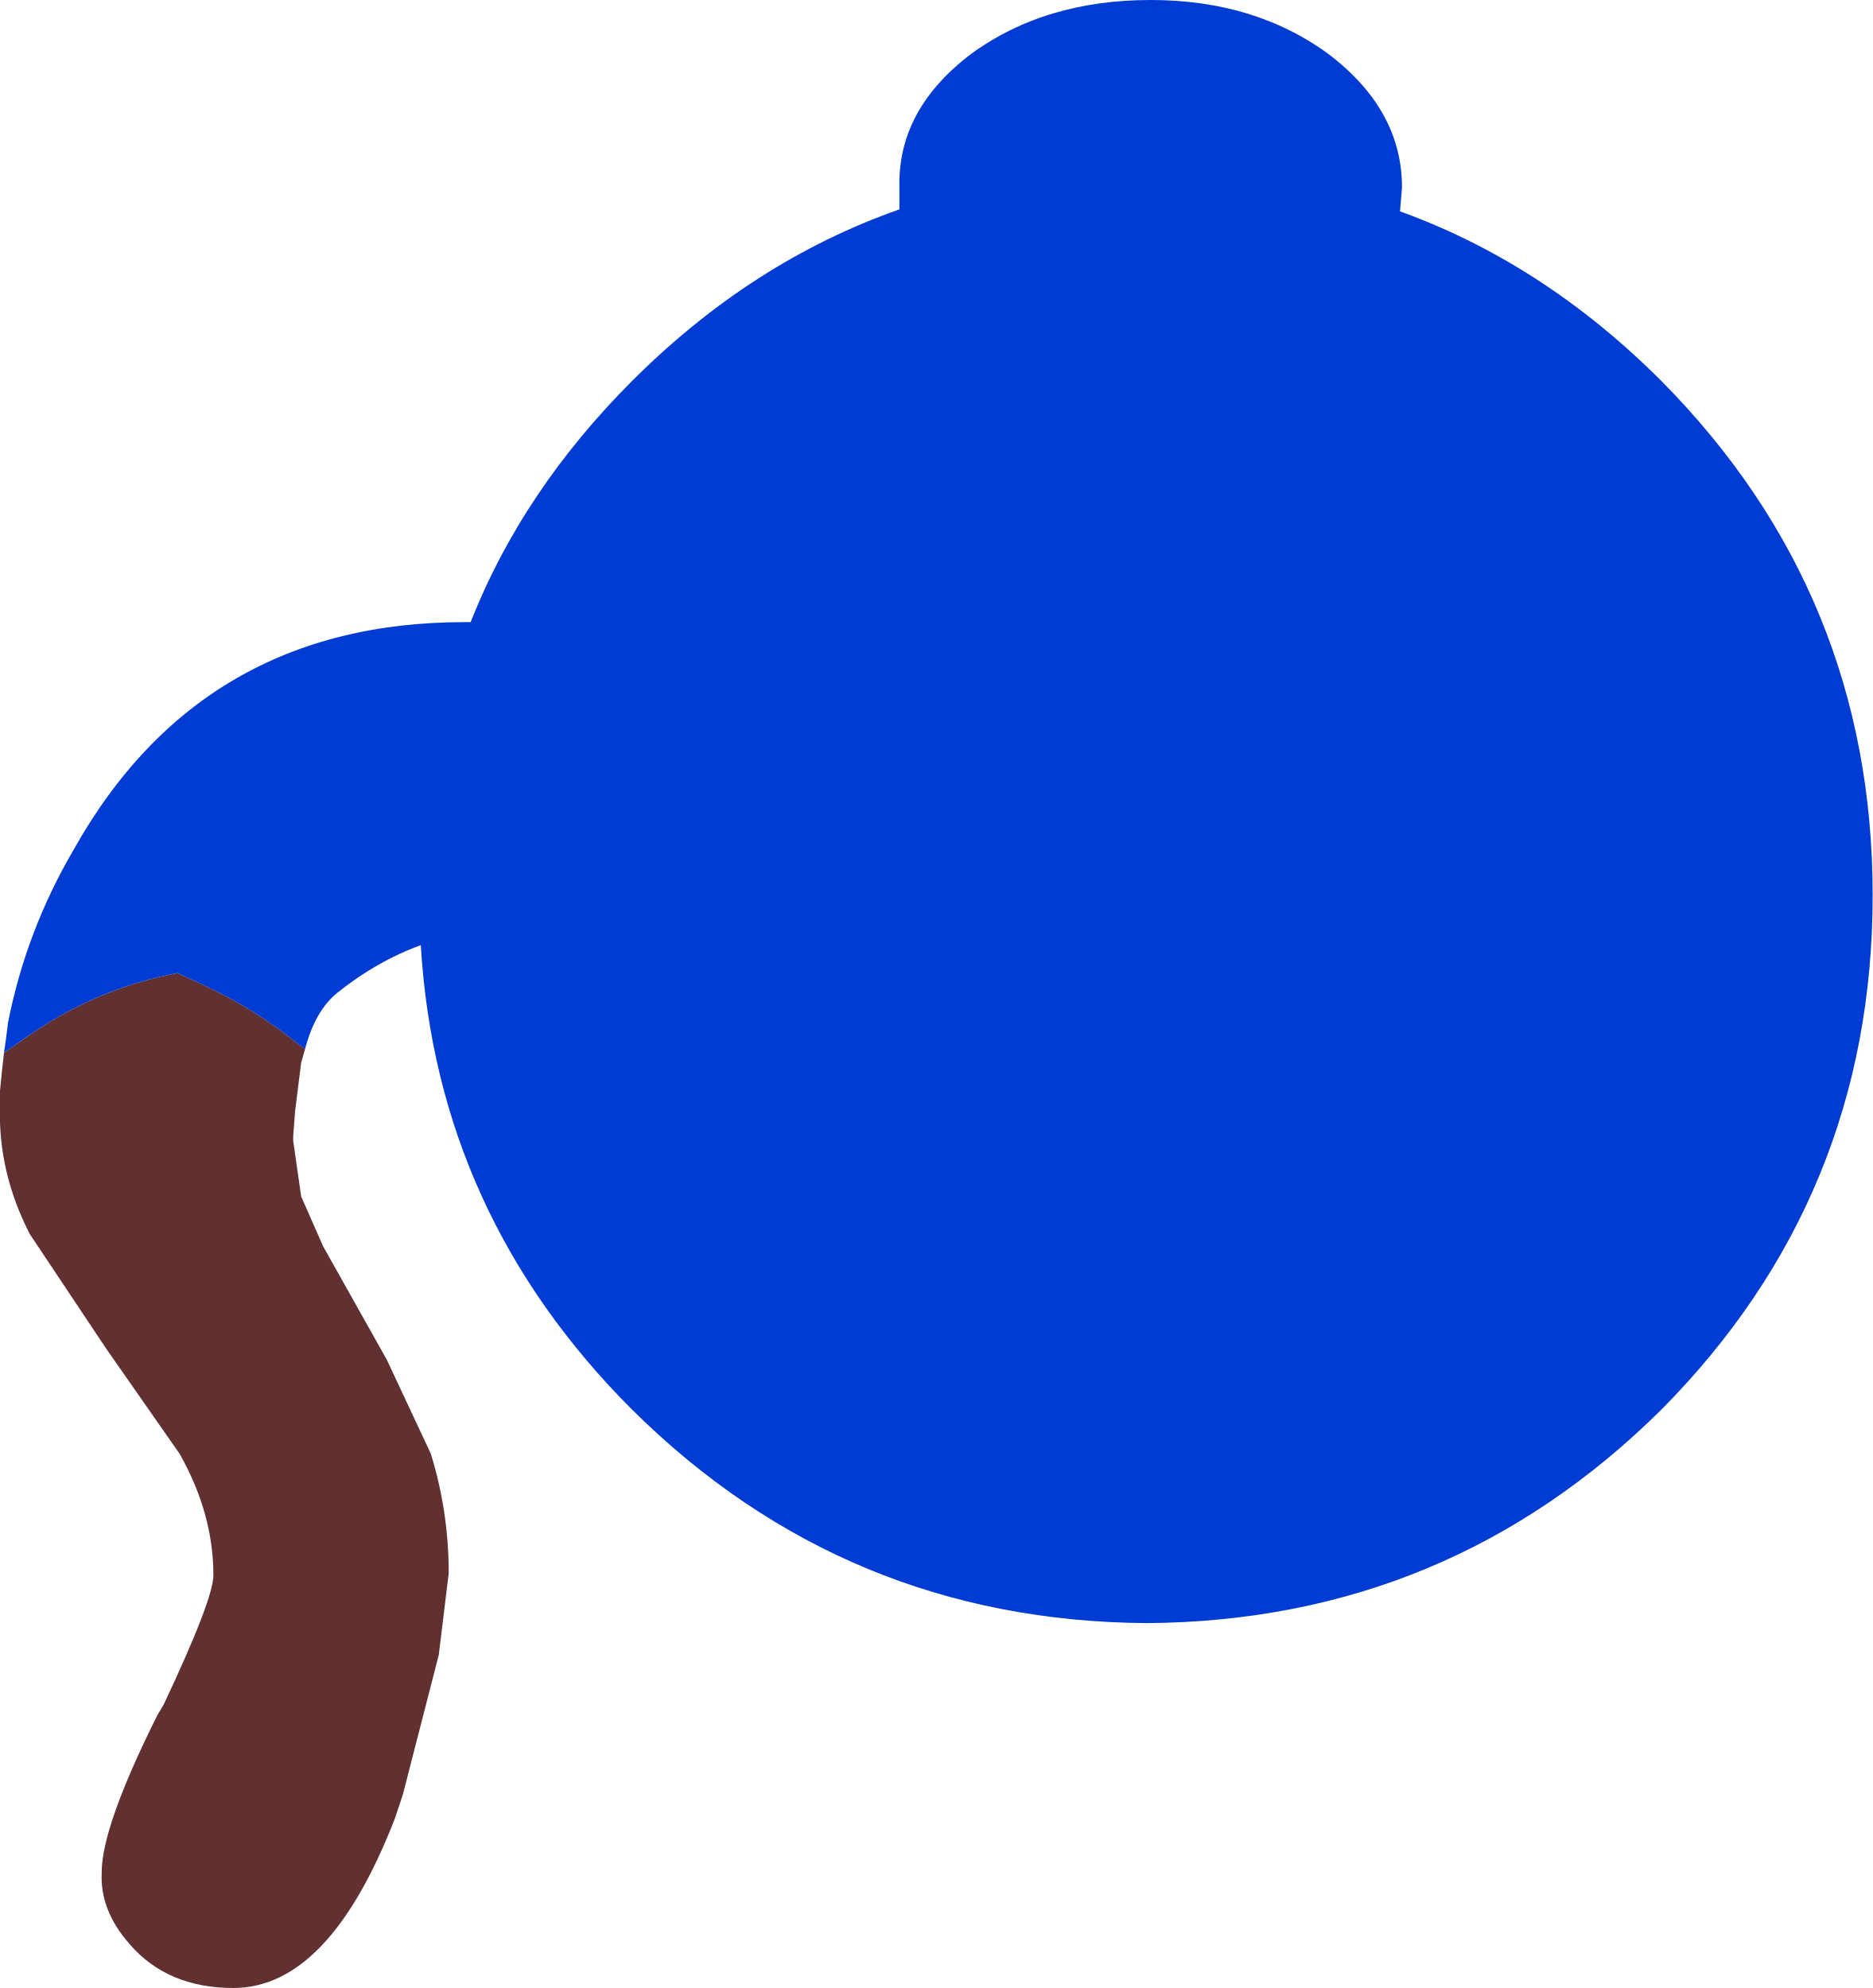
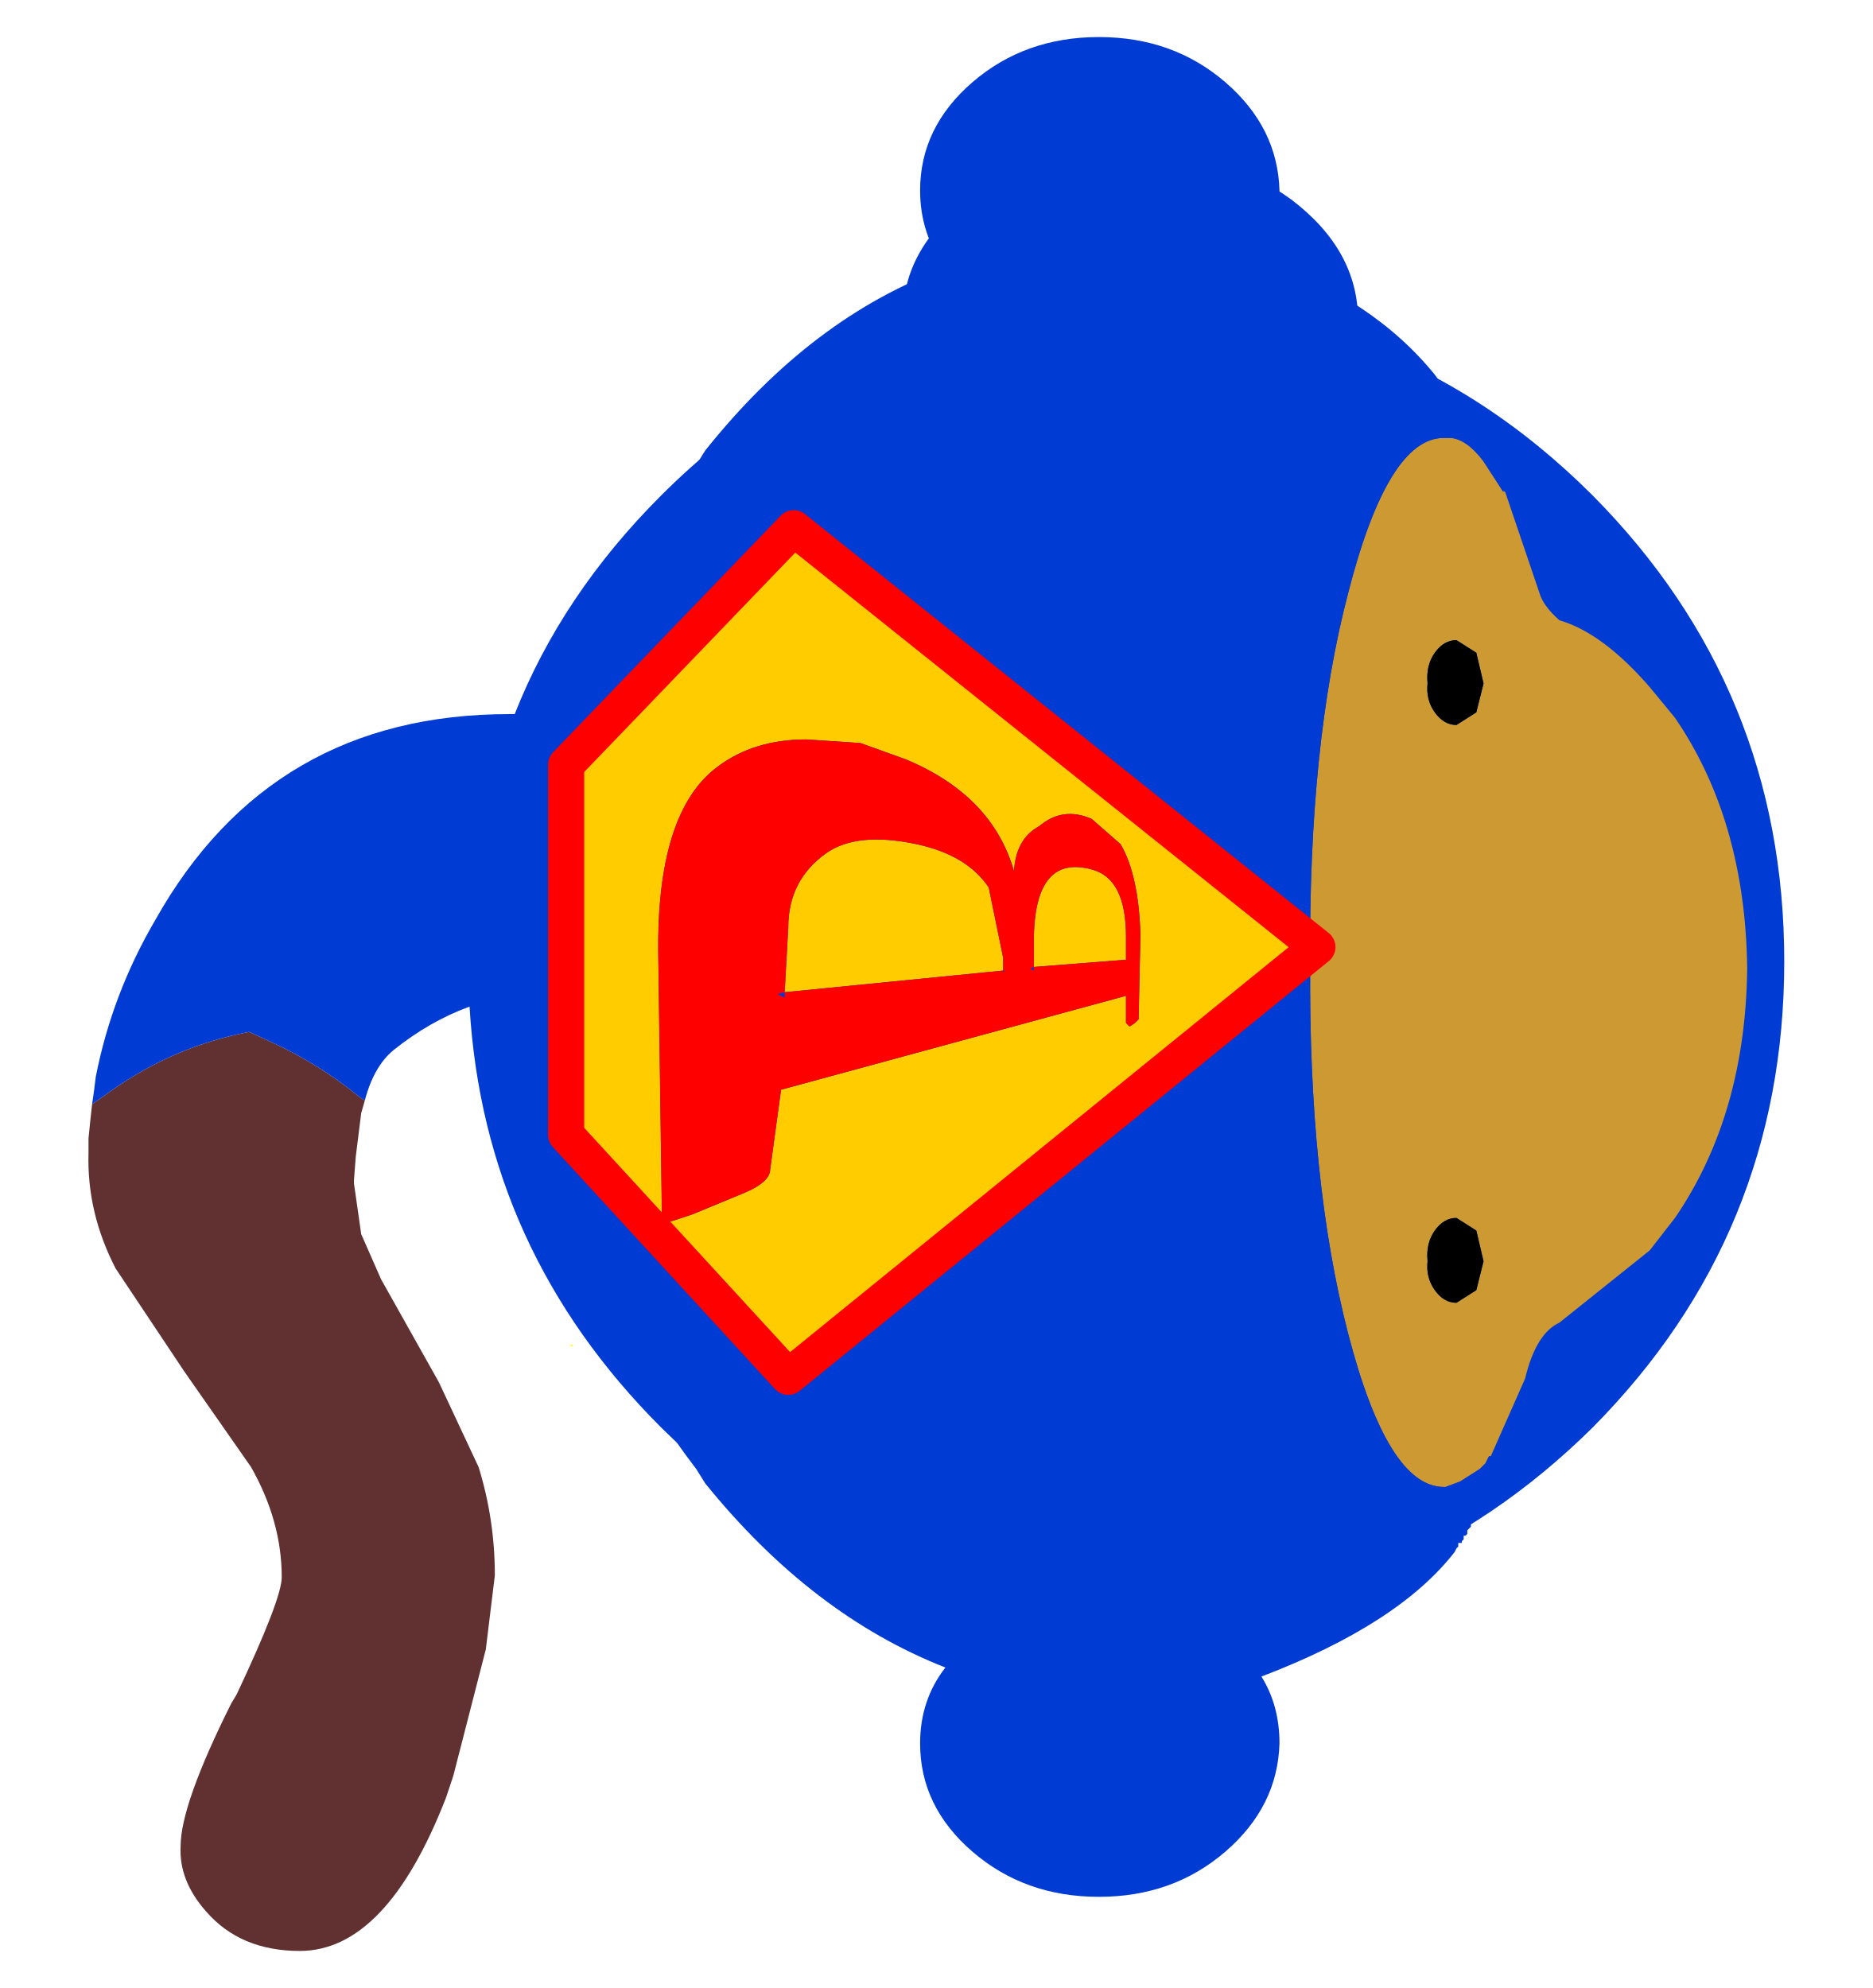
- <svg xmlns="http://www.w3.org/2000/svg" height="49.85px" width="46.95px">
-   <g transform="matrix(1.0, 0.0, 0.0, 1.0, 23.35, 16.5)">
-     <path d="M-15.7 9.8 L-15.8 10.15 -15.95 11.35 -16.0 12.0 -16.0 12.1 -15.8 13.5 -15.25 14.75 -13.65 17.6 -12.55 19.95 Q-12.1 21.4 -12.1 22.95 L-12.35 25.0 -13.25 28.5 -13.45 29.1 Q-15.1 33.35 -17.5 33.35 -19.15 33.35 -20.1 32.25 -20.85 31.4 -20.8 30.45 -20.8 29.3 -19.4 26.5 L-19.25 26.25 Q-18.0 23.6 -18.0 23.0 -18.0 21.45 -18.85 19.95 L-20.7 17.3 -22.6 14.45 Q-23.4 12.9 -23.35 11.25 L-23.35 10.85 -23.3 10.35 -23.25 9.9 -22.75 9.55 Q-21.0 8.3 -18.9 7.9 L-18.25 8.2 Q-16.95 8.8 -15.85 9.7 L-15.7 9.8" fill="#613030" fill-rule="evenodd" stroke="none" />
-     <path d="M-23.25 9.9 L-23.2 9.55 -23.15 9.15 Q-22.7 6.85 -21.5 4.8 -18.3 -0.9 -11.7 -0.9 L-11.55 -0.9 Q-10.25 -4.2 -7.5 -6.95 -4.5 -9.95 -0.8 -11.25 L-0.8 -11.8 Q-0.85 -13.75 1.0 -15.15 2.85 -16.5 5.5 -16.5 8.1 -16.5 9.95 -15.15 11.8 -13.75 11.8 -11.8 L11.75 -11.2 Q15.35 -9.9 18.3 -6.95 23.6 -1.6 23.6 5.95 23.6 13.5 18.3 18.85 12.95 24.15 5.4 24.2 -2.15 24.15 -7.5 18.85 -12.4 13.95 -12.8 7.2 -13.9 7.6 -14.9 8.4 -15.45 8.85 -15.7 9.8 L-15.85 9.7 Q-16.95 8.8 -18.25 8.2 L-18.9 7.9 Q-21.0 8.3 -22.75 9.55 L-23.25 9.9" fill="#003bd4" fill-rule="evenodd" stroke="none" />
+ <svg xmlns="http://www.w3.org/2000/svg" height="49.85px" width="46.95px" version="1.1" id="svg276">
+   <defs id="defs280" />
+   <g id="g372" transform="matrix(0.9055266,0,0,0.9055266,2.219096,3.780283)">
+     <g transform="translate(23.35,16.5)" id="g274">
+       <path d="m -15.7,9.8 -0.1,0.35 -0.15,1.2 L -16,12 v 0.1 l 0.2,1.4 0.55,1.25 1.6,2.85 1.1,2.35 q 0.45,1.45 0.45,3 l -0.25,2.05 -0.9,3.5 -0.2,0.6 q -1.65,4.25 -4.05,4.25 -1.65,0 -2.6,-1.1 -0.75,-0.85 -0.7,-1.8 0,-1.15 1.4,-3.95 l 0.15,-0.25 Q -18,23.6 -18,23 q 0,-1.55 -0.85,-3.05 l -1.85,-2.65 -1.9,-2.85 q -0.8,-1.55 -0.75,-3.2 v -0.4 l 0.05,-0.5 0.05,-0.45 0.5,-0.35 Q -21,8.3 -18.9,7.9 l 0.65,0.3 q 1.3,0.6 2.4,1.5 l 0.15,0.1" fill="#613030" fill-rule="evenodd" stroke="none" id="path270" />
+       <path d="m -23.25,9.9 0.05,-0.35 0.05,-0.4 q 0.45,-2.3 1.65,-4.35 3.2,-5.7 9.8,-5.7 h 0.15 q 1.3,-3.3 4.05,-6.05 3,-3 6.7,-4.3 v -0.55 q -0.05,-1.95 1.8,-3.35 1.85,-1.35 4.5,-1.35 2.6,0 4.45,1.35 1.85,1.4 1.85,3.35 l -0.05,0.6 q 3.6,1.3 6.55,4.25 5.3,5.35 5.3,12.9 0,7.55 -5.3,12.9 -5.35,5.3 -12.9,5.35 -7.55,-0.05 -12.9,-5.35 -4.9,-4.9 -5.3,-11.65 -1.1,0.4 -2.1,1.2 -0.55,0.45 -0.8,1.4 l -0.15,-0.1 q -1.1,-0.9 -2.4,-1.5 L -18.9,7.9 q -2.1,0.4 -3.85,1.65 l -0.5,0.35" fill="#003bd4" fill-rule="evenodd" stroke="none" id="path272" />
+     </g>
+     <g transform="translate(23.92458,16.85148)" id="g296">
+       <path d="M -6.4,9.2 V 9.15 l 0.05,0.1 0.15,0.2 v 0.1 0.15 l -0.05,0.1 -0.1,0.1 -0.05,0.15 -0.05,0.1 -0.05,0.1 -0.15,0.15 -0.05,0.1 V 10.45 10.35 10.2 10.1 10 9.8 9.7 l 0.15,-0.15 v -0.1 l 0.1,-0.1 0.05,-0.15 m -3.7,-6.55 h 0.05 0.55 l 0.1,0.1 0.15,0.1 0.1,0.15 0.2,0.1 0.05,0.1 V 3.35 L -8.95,3.5 V 3.65 3.75 4 4.1 4.2 4.35 4.45 4.7 4.8 4.9 L -9.1,5.1 -9.15,5.2 -9.2,5.35 -9.35,5.45 -9.45,5.55 -9.5,5.7 -9.6,5.8 -9.75,5.9 -10.05,6 -10.1,6.05 -10.15,6.1 -10.35,6.05 -10.55,6 -10.8,5.9 -10.85,5.85 -10.95,5.75 -11.1,5.65 V 5.45 5.35 L -11.15,5.2 -11.2,5.1 -11.25,5 V 4.85 4.75 4.65 4.5 4.4 4.3 4.15 3.85 3.75 l 0.05,-0.1 0.05,-0.15 0.05,-0.1 V 3.3 3.15 l 0.15,-0.1 0.05,-0.1 h 0.2 l 0.2,-0.1 0.1,-0.05 0.05,-0.05 0.25,-0.1 m -0.5,13.6 0.05,-0.05 0.05,0.05 h -0.05 -0.05" fill="#ffff00" fill-rule="evenodd" stroke="none" id="path282" />
+       <path d="m 15.3,-7.4 0.95,2.8 q 0.1,0.35 0.55,0.75 1.2,0.35 2.5,1.85 l 0.7,0.85 q 1.95,2.85 2,6.95 -0.05,4.05 -2,6.9 l -0.7,0.9 -2.5,2 q -0.65,0.3 -0.95,1.55 L 14.9,19.3 h -0.05 l -0.1,0.2 -0.15,0.15 -0.55,0.35 -0.4,0.15 H 13.6 q -1.55,0 -2.65,-4.25 Q 9.85,11.65 9.9,5.65 9.85,-0.4 10.95,-4.6 q 1.1,-4.3 2.65,-4.3 h 0.15 0.05 q 0.45,0.05 0.9,0.65 l 0.55,0.85 v -0.05 l 0.05,0.05 m -0.8,22.1 0.2,-0.8 -0.2,-0.85 -0.55,-0.35 q -0.35,0 -0.6,0.35 -0.25,0.35 -0.2,0.85 -0.05,0.45 0.2,0.8 0.25,0.35 0.6,0.35 L 14.5,14.7 m -0.55,-18 q -0.35,0 -0.6,0.35 -0.25,0.35 -0.2,0.85 -0.05,0.45 0.2,0.8 0.25,0.35 0.6,0.35 L 14.5,-1.3 14.7,-2.1 14.5,-2.95 13.95,-3.3" fill="#cc9933" fill-rule="evenodd" stroke="none" id="path284" />
+       <path d="m 13.95,-3.3 0.55,0.35 0.2,0.85 -0.2,0.8 -0.55,0.35 q -0.35,0 -0.6,-0.35 -0.25,-0.35 -0.2,-0.8 -0.05,-0.5 0.2,-0.85 0.25,-0.35 0.6,-0.35 m 0.55,18 -0.55,0.35 q -0.35,0 -0.6,-0.35 -0.25,-0.35 -0.2,-0.8 -0.05,-0.5 0.2,-0.85 0.25,-0.35 0.6,-0.35 l 0.55,0.35 0.2,0.85 -0.2,0.8" fill="#000000" fill-rule="evenodd" stroke="none" id="path286" />
+       <path d="m 14.9,19.3 0.05,0.05 v 0.15 l -0.05,0.05 v 0.2 h -0.05 v 0.2 0.05 0.1 H 14.8 v 0.05 0.15 l -0.05,0.05 v 0.1 H 14.7 v 0.05 0.1 h -0.05 v 0.05 0.05 H 14.6 v 0.1 h -0.05 v 0.05 H 14.5 v 0.1 0.05 h -0.05 v 0.05 0.05 H 14.4 v 0.05 h -0.05 v 0.05 0.05 l -0.05,0.05 -0.05,0.05 v 0.1 L 14.2,21.5 h -0.05 v 0.1 L 14.1,21.65 V 21.7 H 14.05 14 v 0.1 l -0.05,0.05 -0.05,0.1 q -1.55,2 -5.35,3.45 0.5,0.8 0.5,1.85 Q 9,29 7.55,30.25 6.1,31.5 4.05,31.5 2,31.5 0.55,30.25 -0.9,29 -0.9,27.25 q 0,-1.2 0.7,-2.1 -3.7,-1.45 -6.65,-5.1 L -7.1,19.65 Q -11.55,13.85 -11.55,5.8 V 5.75 q 0,-8.1 4.45,-13.9 l 0.25,-0.4 q 2.95,-3.7 6.65,-5.05 -0.7,-0.95 -0.7,-2.15 0,-1.75 1.45,-3 Q 2,-20 4.05,-20 q 2.05,0 3.5,1.25 1.45,1.25 1.5,3 0,1.05 -0.5,1.9 3.1,1.1 4.8,3.2 l 1.8,2.45 0.15,0.65 V -7.4 L 15.25,-7.45 V -7.4 L 14.7,-8.25 Q 14.25,-8.85 13.8,-8.9 H 13.75 13.6 q -1.55,0 -2.65,4.3 -1.1,4.2 -1.05,10.25 -0.05,6 1.05,10.25 1.1,4.25 2.65,4.25 h 0.05 l 0.4,-0.15 0.55,-0.35 0.15,-0.15 0.1,-0.2 h 0.05" fill="#003bd4" fill-rule="evenodd" stroke="none" id="path288" />
+       <path d="m -2.55,-0.45 -1.5,-0.1 q -1.45,0 -2.45,0.75 -1.7,1.25 -1.65,5.2 l 0.1,7.15 q 0,0.35 0.4,0.2 L -7.2,12.6 -5.75,12 q 0.7,-0.3 0.7,-0.65 l 0.3,-2.2 9.55,-2.6 V 7.3 L 4.9,7.4 5.05,7.3 5.15,7.2 5.2,4.85 Q 5.15,3.2 4.65,2.35 L 3.85,1.65 Q 3.05,1.3 2.4,1.85 1.75,2.2 1.7,3.1 1.1,1 -1.3,0 l -1.25,-0.45 m 4.8,6.2 V 5.2 Q 2.2,2.6 3.85,3.05 4.8,3.3 4.8,4.9 v 0.65 l -2.55,0.2 m -0.85,0.1 -6.05,0.6 0.1,-1.8 Q -4.55,3.35 -3.5,2.6 -2.65,2 -1,2.35 0.4,2.65 1,3.55 L 1.4,5.5 V 5.85 M -10.7,10.4 V 0.15 L -4.4,-6.4 10.1,5.2 -4.55,17.1 -10.7,10.4" fill="#ffcc00" fill-rule="evenodd" stroke="none" id="path290" />
+       <path d="M -2.55,-0.45 -1.3,0 Q 1.1,1 1.7,3.1 1.75,2.2 2.4,1.85 3.05,1.3 3.85,1.65 l 0.8,0.7 Q 5.15,3.2 5.2,4.85 L 5.15,7.2 5.05,7.3 4.9,7.4 4.8,7.3 V 6.55 l -9.55,2.6 -0.3,2.2 q 0,0.35 -0.7,0.65 l -1.45,0.6 -0.45,0.15 q -0.4,0.15 -0.4,-0.2 L -8.15,5.4 Q -8.2,1.45 -6.5,0.2 q 1,-0.75 2.45,-0.75 l 1.5,0.1 m 7.35,6 V 4.9 Q 4.8,3.3 3.85,3.05 2.2,2.6 2.25,5.2 V 5.75 L 4.8,5.55 V 5.5 5.55 M 1.4,5.85 V 5.9 L 1.45,5.85 H 1.4 V 5.5 L 1,3.55 Q 0.4,2.65 -1,2.35 -2.65,2 -3.5,2.6 -4.55,3.35 -4.55,4.65 l -0.1,1.8 6.05,-0.6 m 0.85,-0.1 -0.1,0.05 0.1,0.05 v -0.1 m -6.9,0.7 -0.2,0.05 0.2,0.1 V 6.45" fill="#ff0000" fill-rule="evenodd" stroke="none" id="path292" />
+       <path d="M -10.7,10.4 -4.55,17.1 10.1,5.2 -4.4,-6.4 -10.7,0.15 Z" fill="none" stroke="#ff0000" stroke-linecap="round" stroke-linejoin="round" stroke-width="1" id="path294" />
+     </g>
  </g>
</svg>
